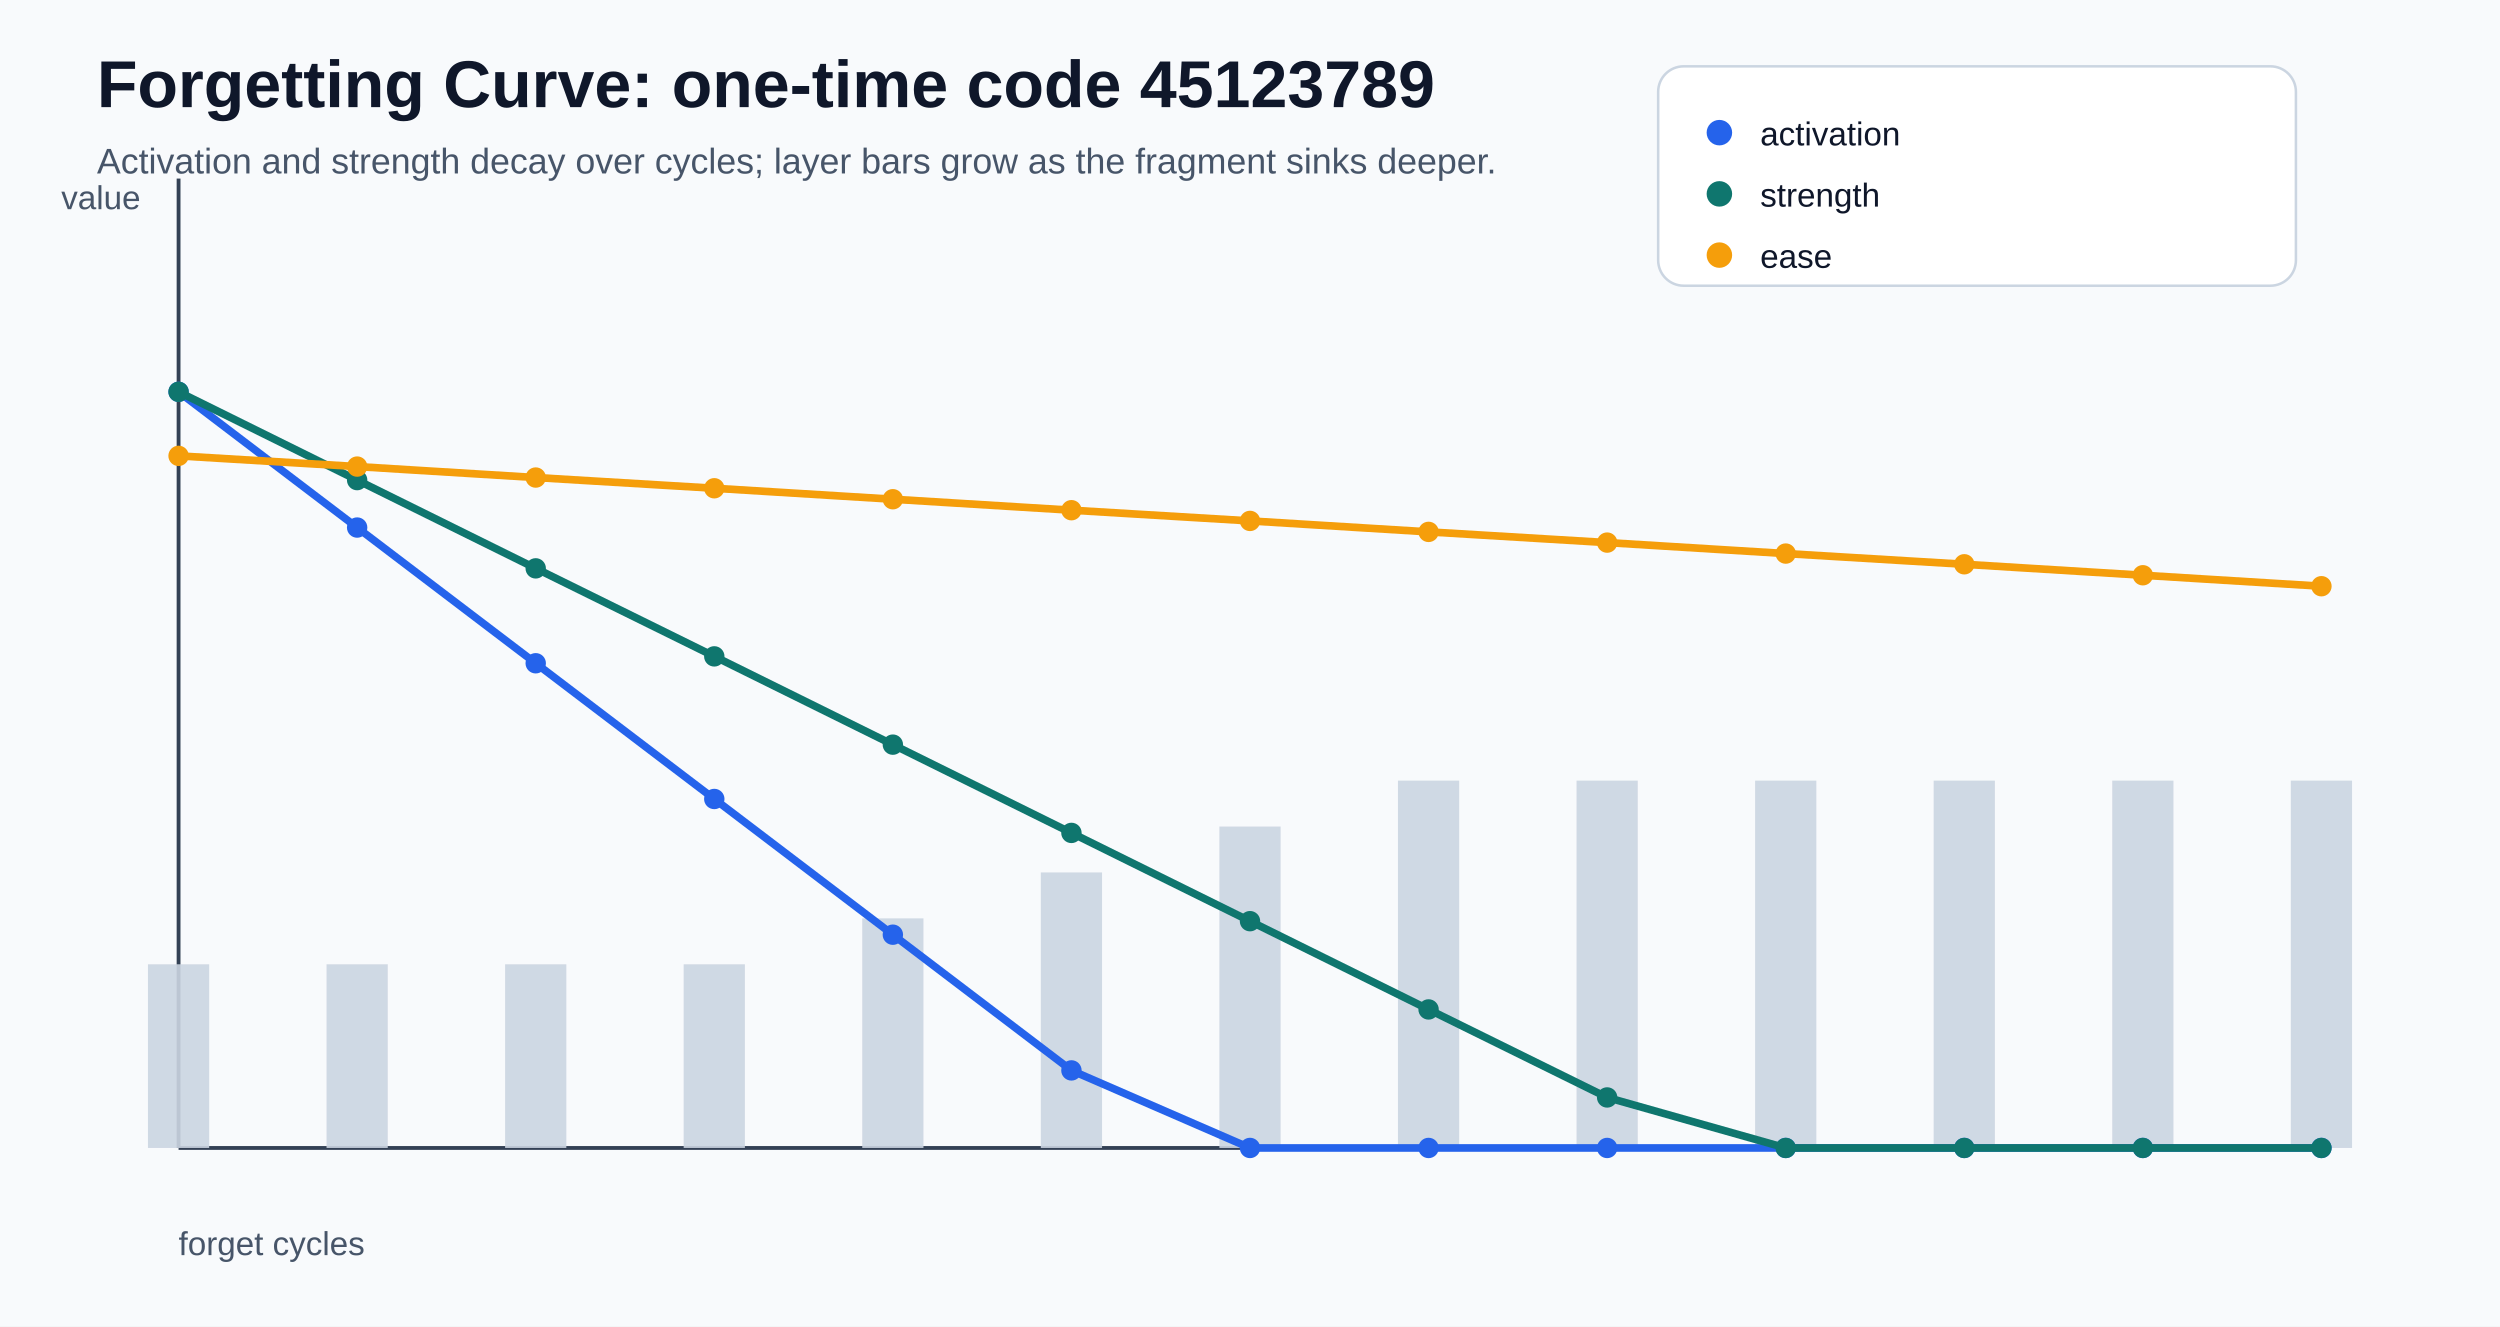
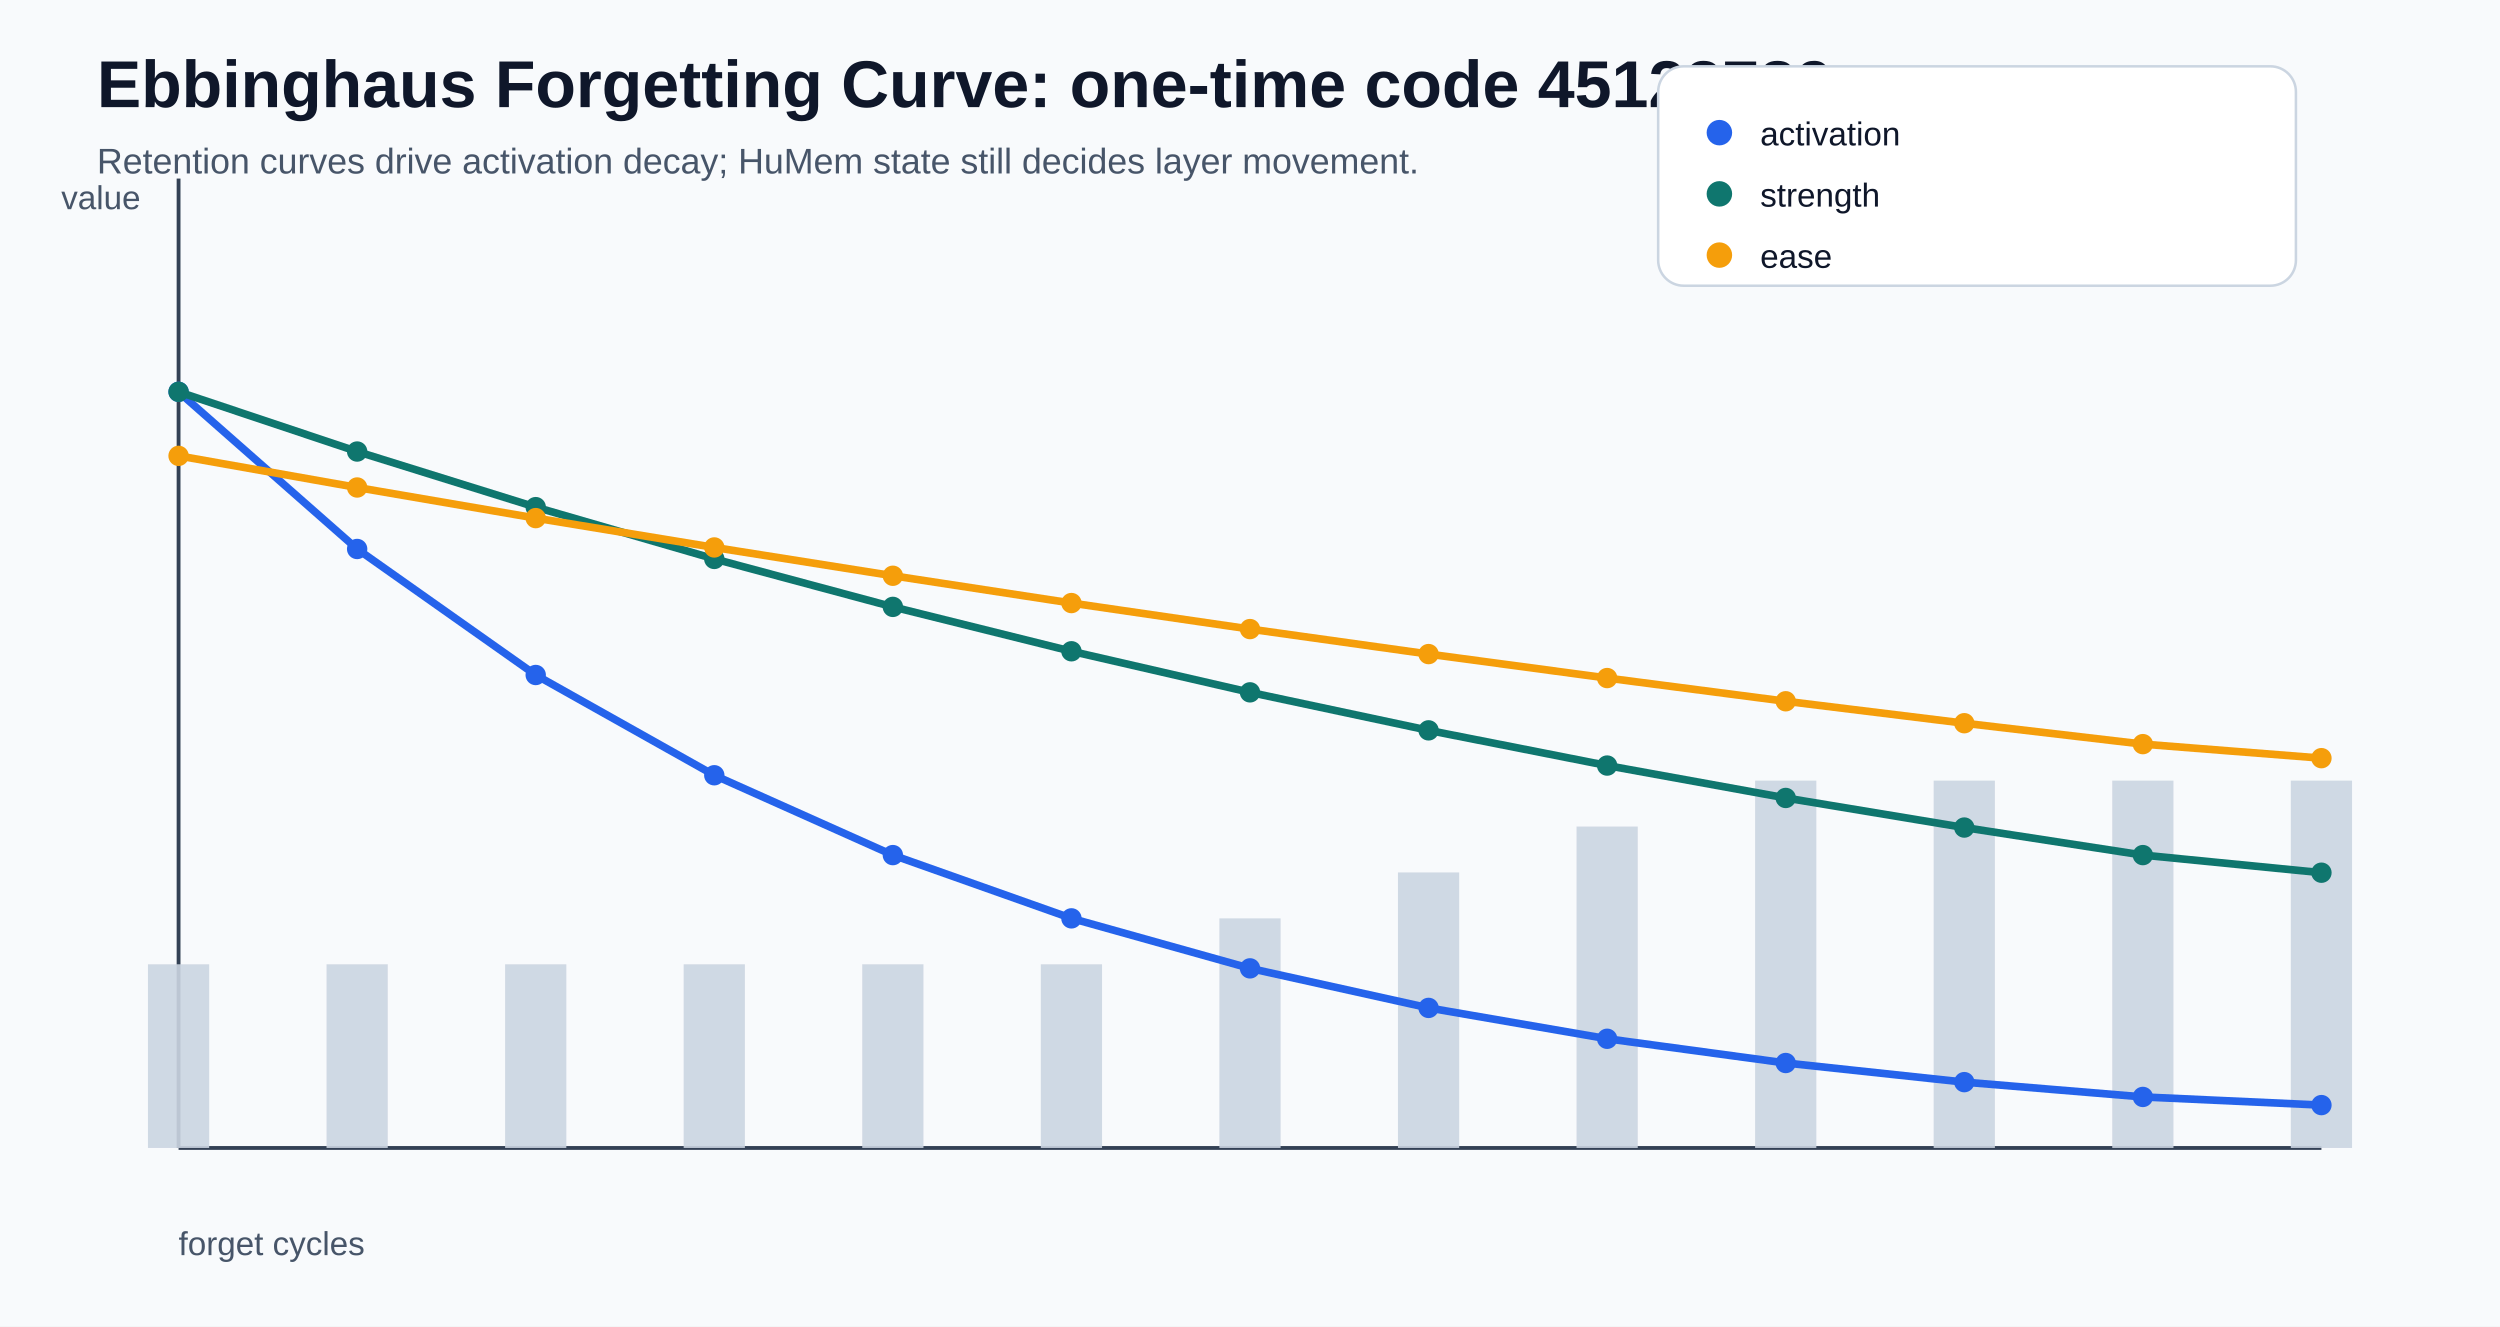
<svg xmlns="http://www.w3.org/2000/svg" width="980" height="520" viewBox="0 0 980 520">
  <rect width="100%" height="100%" fill="#F8FAFC" />
-   <text x="38" y="42" font-family="Arial" font-size="26" font-weight="700" fill="#0F172A">Forgetting Curve: one-time code 45123789</text>
-   <text x="38" y="68" font-family="Arial" font-size="14" fill="#475569">Activation and strength decay over cycles; layer bars grow as the fragment sinks deeper.</text>
+   <text x="38" y="42" font-family="Arial" font-size="26" font-weight="700" fill="#0F172A">Ebbinghaus Forgetting Curve: one-time code 45123789</text>
+   <text x="38" y="68" font-family="Arial" font-size="14" fill="#475569">Retention curves drive activation decay; HuMem state still decides layer movement.</text>
  <line x1="70" y1="450" x2="910" y2="450" stroke="#334155" stroke-width="1.5" />
  <line x1="70" y1="70" x2="70" y2="450" stroke="#334155" stroke-width="1.5" />
  <rect x="58.0" y="378.0" width="24" height="72.0" fill="#CBD5E1" opacity="0.9" />
  <rect x="128.0" y="378.0" width="24" height="72.0" fill="#CBD5E1" opacity="0.9" />
  <rect x="198.0" y="378.0" width="24" height="72.0" fill="#CBD5E1" opacity="0.9" />
  <rect x="268.0" y="378.0" width="24" height="72.0" fill="#CBD5E1" opacity="0.9" />
-   <rect x="338.0" y="360.0" width="24" height="90.0" fill="#CBD5E1" opacity="0.9" />
-   <rect x="408.0" y="342.0" width="24" height="108.0" fill="#CBD5E1" opacity="0.9" />
-   <rect x="478.0" y="324.0" width="24" height="126.0" fill="#CBD5E1" opacity="0.9" />
-   <rect x="548.0" y="306.0" width="24" height="144.0" fill="#CBD5E1" opacity="0.9" />
-   <rect x="618.0" y="306.0" width="24" height="144.0" fill="#CBD5E1" opacity="0.9" />
+   <rect x="338.0" y="378.0" width="24" height="72.0" fill="#CBD5E1" opacity="0.9" />
+   <rect x="408.0" y="378.0" width="24" height="72.0" fill="#CBD5E1" opacity="0.9" />
+   <rect x="478.0" y="360.0" width="24" height="90.0" fill="#CBD5E1" opacity="0.9" />
+   <rect x="548.0" y="342.0" width="24" height="108.0" fill="#CBD5E1" opacity="0.9" />
+   <rect x="618.0" y="324.0" width="24" height="126.0" fill="#CBD5E1" opacity="0.9" />
  <rect x="688.0" y="306.0" width="24" height="144.0" fill="#CBD5E1" opacity="0.9" />
  <rect x="758.0" y="306.0" width="24" height="144.0" fill="#CBD5E1" opacity="0.9" />
  <rect x="828.0" y="306.0" width="24" height="144.0" fill="#CBD5E1" opacity="0.9" />
  <rect x="898.0" y="306.0" width="24" height="144.0" fill="#CBD5E1" opacity="0.9" />
-   <polyline points="70.0,153.6 140.0,206.8 210.0,260.0 280.0,313.2 350.0,366.4 420.0,419.6 490.0,450.0 560.0,450.0 630.0,450.0 700.0,450.0 770.0,450.0 840.0,450.0 910.0,450.0" fill="none" stroke="#2563EB" stroke-width="3" />
+   <polyline points="70.0,153.6 140.0,215.2 210.0,264.6 280.0,303.9 350.0,335.2 420.0,360.0 490.0,379.6 560.0,395.1 630.0,407.2 700.0,416.7 770.0,424.2 840.0,430.0 910.0,433.2" fill="none" stroke="#2563EB" stroke-width="3" />
  <circle cx="70.0" cy="153.6" r="4" fill="#2563EB" />
-   <circle cx="140.0" cy="206.8" r="4" fill="#2563EB" />
-   <circle cx="210.0" cy="260.0" r="4" fill="#2563EB" />
-   <circle cx="280.0" cy="313.2" r="4" fill="#2563EB" />
-   <circle cx="350.0" cy="366.4" r="4" fill="#2563EB" />
-   <circle cx="420.0" cy="419.6" r="4" fill="#2563EB" />
-   <circle cx="490.0" cy="450.0" r="4" fill="#2563EB" />
-   <circle cx="560.0" cy="450.0" r="4" fill="#2563EB" />
-   <circle cx="630.0" cy="450.0" r="4" fill="#2563EB" />
-   <circle cx="700.0" cy="450.0" r="4" fill="#2563EB" />
-   <circle cx="770.0" cy="450.0" r="4" fill="#2563EB" />
-   <circle cx="840.0" cy="450.0" r="4" fill="#2563EB" />
-   <circle cx="910.0" cy="450.0" r="4" fill="#2563EB" />
-   <polyline points="70.0,153.6 140.0,188.2 210.0,222.8 280.0,257.3 350.0,291.9 420.0,326.5 490.0,361.1 560.0,395.7 630.0,430.2 700.0,450.0 770.0,450.0 840.0,450.0 910.0,450.0" fill="none" stroke="#0F766E" stroke-width="3" />
+   <circle cx="140.0" cy="215.2" r="4" fill="#2563EB" />
+   <circle cx="210.0" cy="264.6" r="4" fill="#2563EB" />
+   <circle cx="280.0" cy="303.9" r="4" fill="#2563EB" />
+   <circle cx="350.0" cy="335.2" r="4" fill="#2563EB" />
+   <circle cx="420.0" cy="360.0" r="4" fill="#2563EB" />
+   <circle cx="490.0" cy="379.6" r="4" fill="#2563EB" />
+   <circle cx="560.0" cy="395.1" r="4" fill="#2563EB" />
+   <circle cx="630.0" cy="407.2" r="4" fill="#2563EB" />
+   <circle cx="700.0" cy="416.7" r="4" fill="#2563EB" />
+   <circle cx="770.0" cy="424.2" r="4" fill="#2563EB" />
+   <circle cx="840.0" cy="430.0" r="4" fill="#2563EB" />
+   <circle cx="910.0" cy="433.2" r="4" fill="#2563EB" />
+   <polyline points="70.0,153.6 140.0,177.0 210.0,198.8 280.0,219.1 350.0,237.9 420.0,255.3 490.0,271.4 560.0,286.3 630.0,300.1 700.0,312.8 770.0,324.4 840.0,335.2 910.0,342.1" fill="none" stroke="#0F766E" stroke-width="3" />
  <circle cx="70.0" cy="153.6" r="4" fill="#0F766E" />
-   <circle cx="140.0" cy="188.2" r="4" fill="#0F766E" />
-   <circle cx="210.0" cy="222.8" r="4" fill="#0F766E" />
-   <circle cx="280.0" cy="257.3" r="4" fill="#0F766E" />
-   <circle cx="350.0" cy="291.9" r="4" fill="#0F766E" />
-   <circle cx="420.0" cy="326.5" r="4" fill="#0F766E" />
-   <circle cx="490.0" cy="361.1" r="4" fill="#0F766E" />
-   <circle cx="560.0" cy="395.7" r="4" fill="#0F766E" />
-   <circle cx="630.0" cy="430.2" r="4" fill="#0F766E" />
-   <circle cx="700.0" cy="450.0" r="4" fill="#0F766E" />
-   <circle cx="770.0" cy="450.0" r="4" fill="#0F766E" />
-   <circle cx="840.0" cy="450.0" r="4" fill="#0F766E" />
-   <circle cx="910.0" cy="450.0" r="4" fill="#0F766E" />
-   <polyline points="70.0,178.7 140.0,182.9 210.0,187.2 280.0,191.4 350.0,195.7 420.0,200.0 490.0,204.2 560.0,208.5 630.0,212.7 700.0,217.0 770.0,221.2 840.0,225.5 910.0,229.8" fill="none" stroke="#F59E0B" stroke-width="3" />
+   <circle cx="140.0" cy="177.0" r="4" fill="#0F766E" />
+   <circle cx="210.0" cy="198.8" r="4" fill="#0F766E" />
+   <circle cx="280.0" cy="219.1" r="4" fill="#0F766E" />
+   <circle cx="350.0" cy="237.9" r="4" fill="#0F766E" />
+   <circle cx="420.0" cy="255.3" r="4" fill="#0F766E" />
+   <circle cx="490.0" cy="271.4" r="4" fill="#0F766E" />
+   <circle cx="560.0" cy="286.3" r="4" fill="#0F766E" />
+   <circle cx="630.0" cy="300.1" r="4" fill="#0F766E" />
+   <circle cx="700.0" cy="312.8" r="4" fill="#0F766E" />
+   <circle cx="770.0" cy="324.4" r="4" fill="#0F766E" />
+   <circle cx="840.0" cy="335.2" r="4" fill="#0F766E" />
+   <circle cx="910.0" cy="342.1" r="4" fill="#0F766E" />
+   <polyline points="70.0,178.7 140.0,191.1 210.0,203.1 280.0,214.6 350.0,225.7 420.0,236.4 490.0,246.6 560.0,256.4 630.0,265.8 700.0,274.9 770.0,283.5 840.0,291.7 910.0,297.2" fill="none" stroke="#F59E0B" stroke-width="3" />
  <circle cx="70.0" cy="178.7" r="4" fill="#F59E0B" />
-   <circle cx="140.0" cy="182.9" r="4" fill="#F59E0B" />
-   <circle cx="210.0" cy="187.2" r="4" fill="#F59E0B" />
-   <circle cx="280.0" cy="191.4" r="4" fill="#F59E0B" />
-   <circle cx="350.0" cy="195.7" r="4" fill="#F59E0B" />
-   <circle cx="420.0" cy="200.0" r="4" fill="#F59E0B" />
-   <circle cx="490.0" cy="204.2" r="4" fill="#F59E0B" />
-   <circle cx="560.0" cy="208.5" r="4" fill="#F59E0B" />
-   <circle cx="630.0" cy="212.7" r="4" fill="#F59E0B" />
-   <circle cx="700.0" cy="217.0" r="4" fill="#F59E0B" />
-   <circle cx="770.0" cy="221.2" r="4" fill="#F59E0B" />
-   <circle cx="840.0" cy="225.5" r="4" fill="#F59E0B" />
-   <circle cx="910.0" cy="229.8" r="4" fill="#F59E0B" />
+   <circle cx="140.0" cy="191.1" r="4" fill="#F59E0B" />
+   <circle cx="210.0" cy="203.1" r="4" fill="#F59E0B" />
+   <circle cx="280.0" cy="214.6" r="4" fill="#F59E0B" />
+   <circle cx="350.0" cy="225.7" r="4" fill="#F59E0B" />
+   <circle cx="420.0" cy="236.4" r="4" fill="#F59E0B" />
+   <circle cx="490.0" cy="246.6" r="4" fill="#F59E0B" />
+   <circle cx="560.0" cy="256.4" r="4" fill="#F59E0B" />
+   <circle cx="630.0" cy="265.8" r="4" fill="#F59E0B" />
+   <circle cx="700.0" cy="274.9" r="4" fill="#F59E0B" />
+   <circle cx="770.0" cy="283.5" r="4" fill="#F59E0B" />
+   <circle cx="840.0" cy="291.7" r="4" fill="#F59E0B" />
+   <circle cx="910.0" cy="297.2" r="4" fill="#F59E0B" />
  <text x="70" y="492" font-family="Arial" font-size="13" fill="#475569">forget cycles</text>
  <text x="24" y="82" font-family="Arial" font-size="13" fill="#475569">value</text>
  <rect x="650" y="26" width="250" height="86" rx="10" fill="#FFFFFF" stroke="#CBD5E1" />
  <circle cx="674" cy="52" r="5" fill="#2563EB" />
  <text x="690" y="57" font-family="Arial" font-size="13" fill="#0F172A">activation</text>
  <circle cx="674" cy="76" r="5" fill="#0F766E" />
  <text x="690" y="81" font-family="Arial" font-size="13" fill="#0F172A">strength</text>
  <circle cx="674" cy="100" r="5" fill="#F59E0B" />
  <text x="690" y="105" font-family="Arial" font-size="13" fill="#0F172A">ease</text>
</svg>
